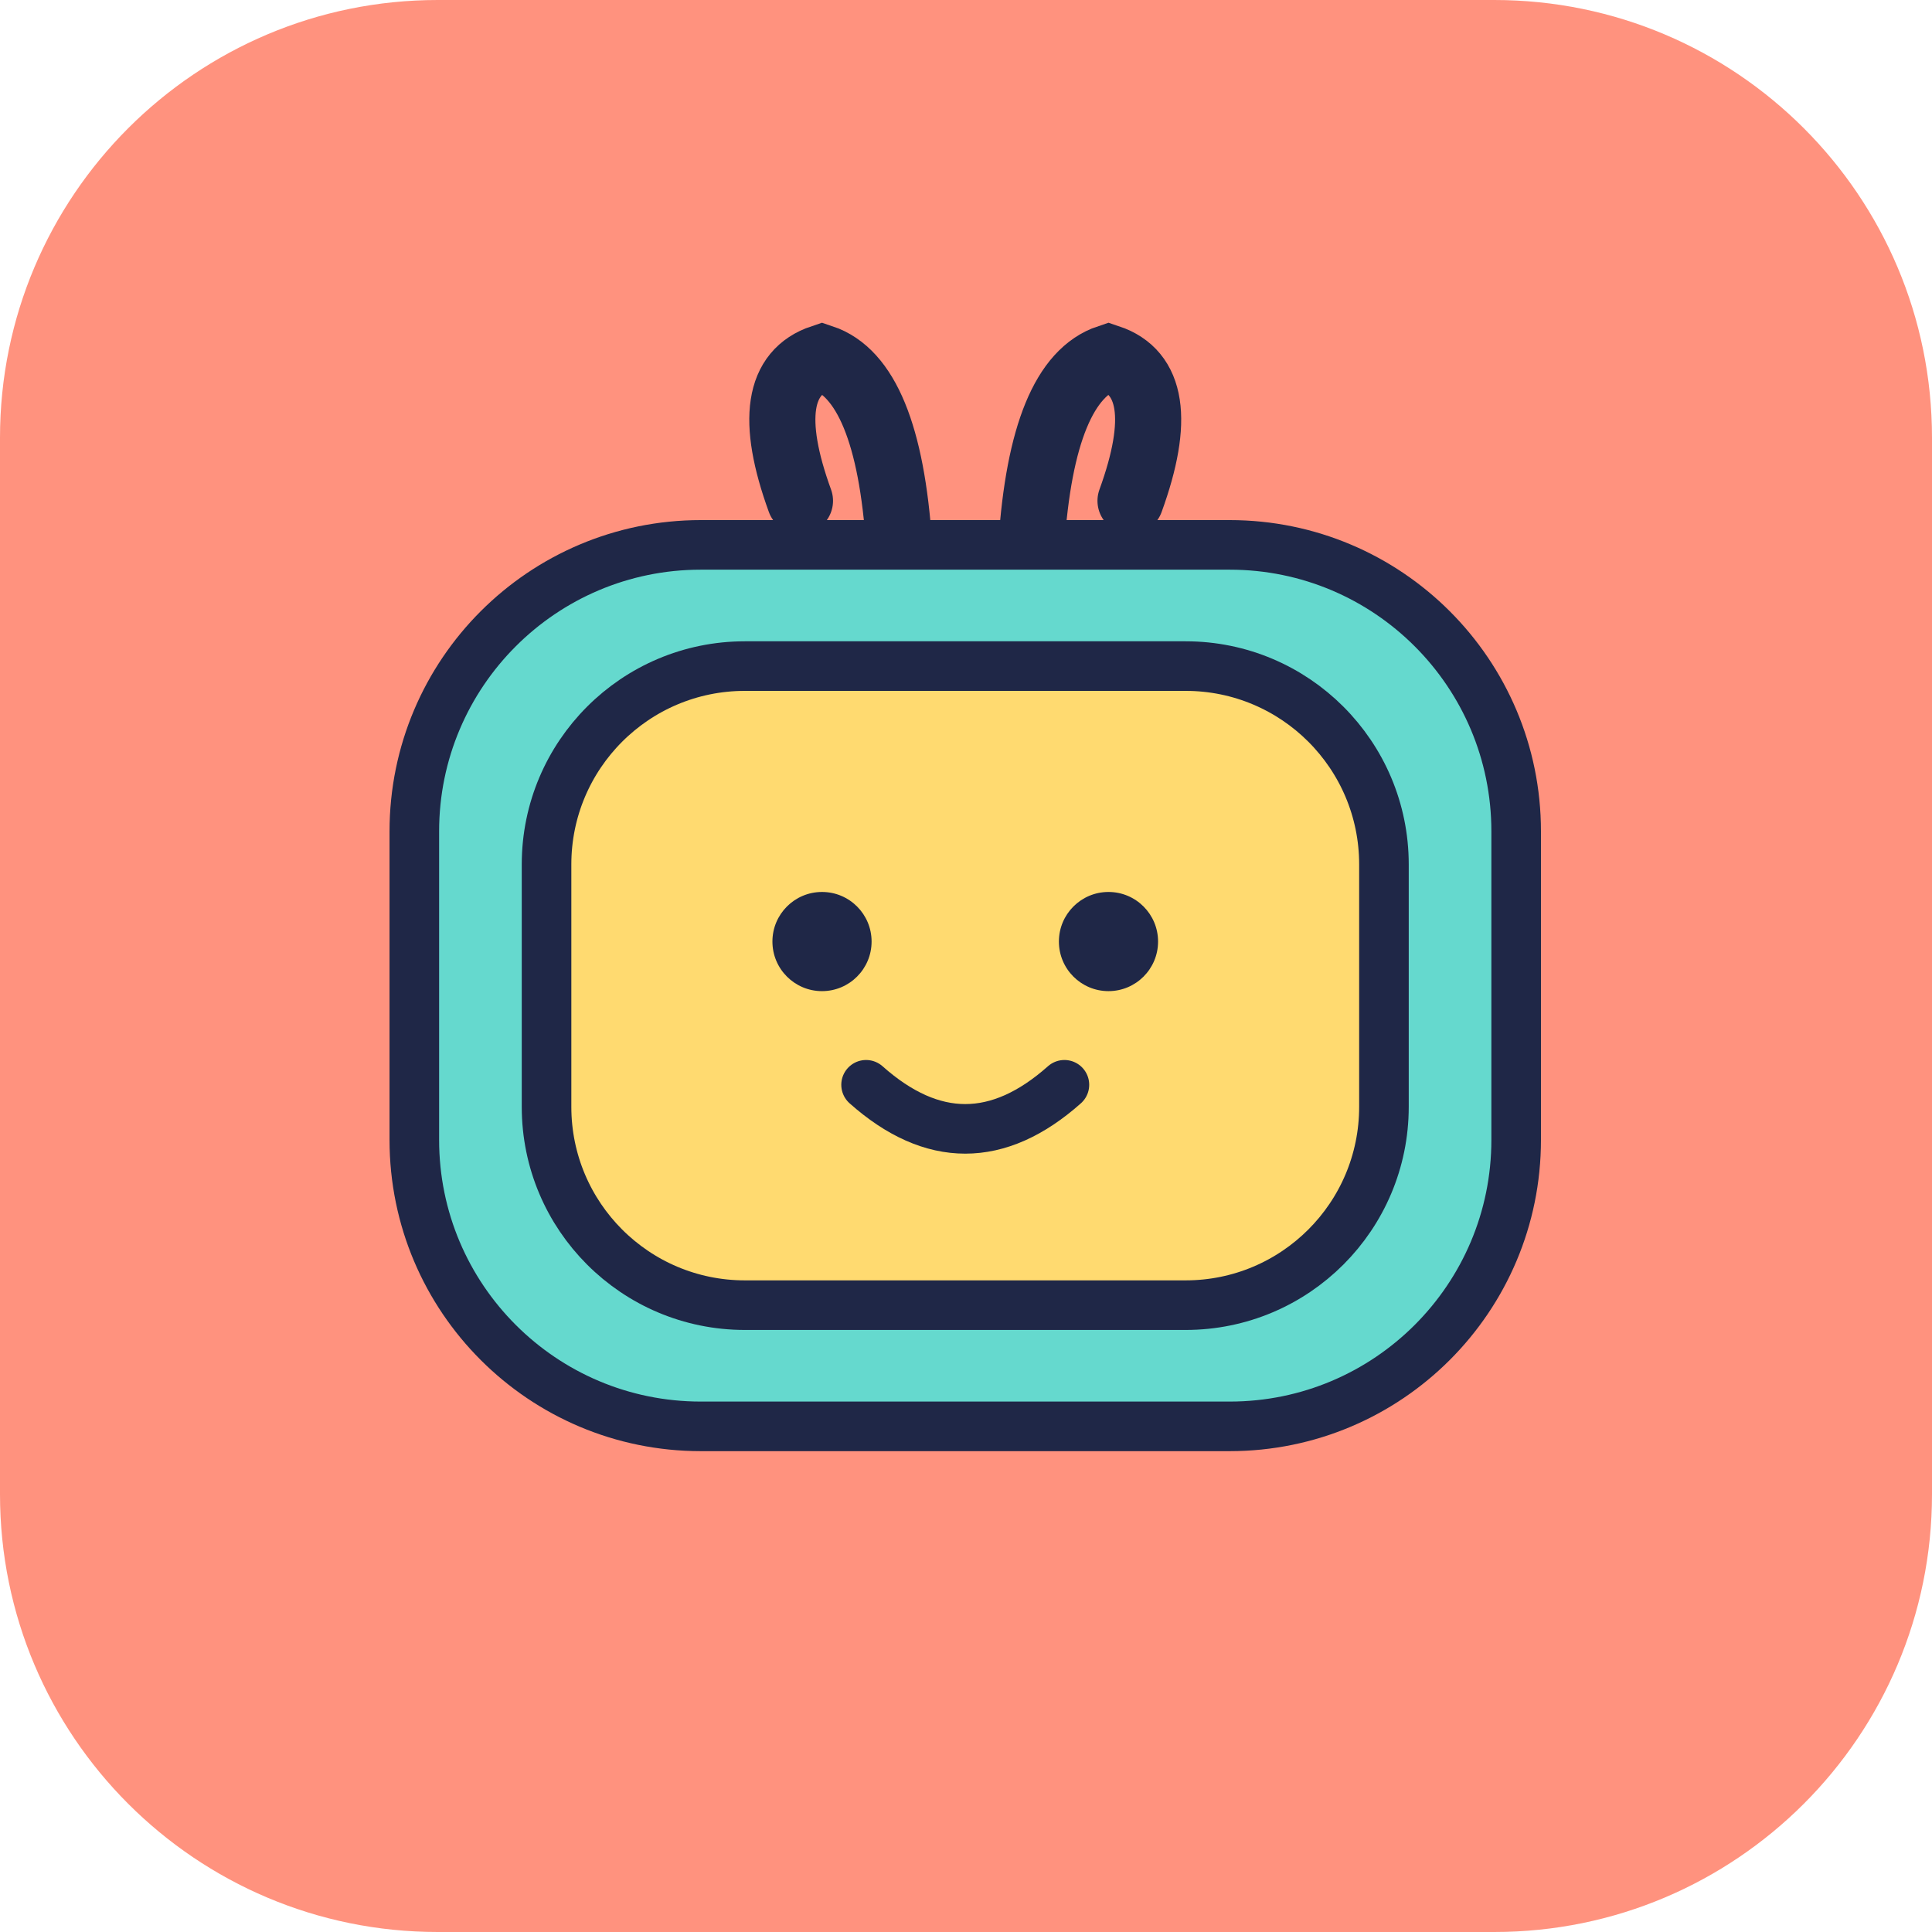
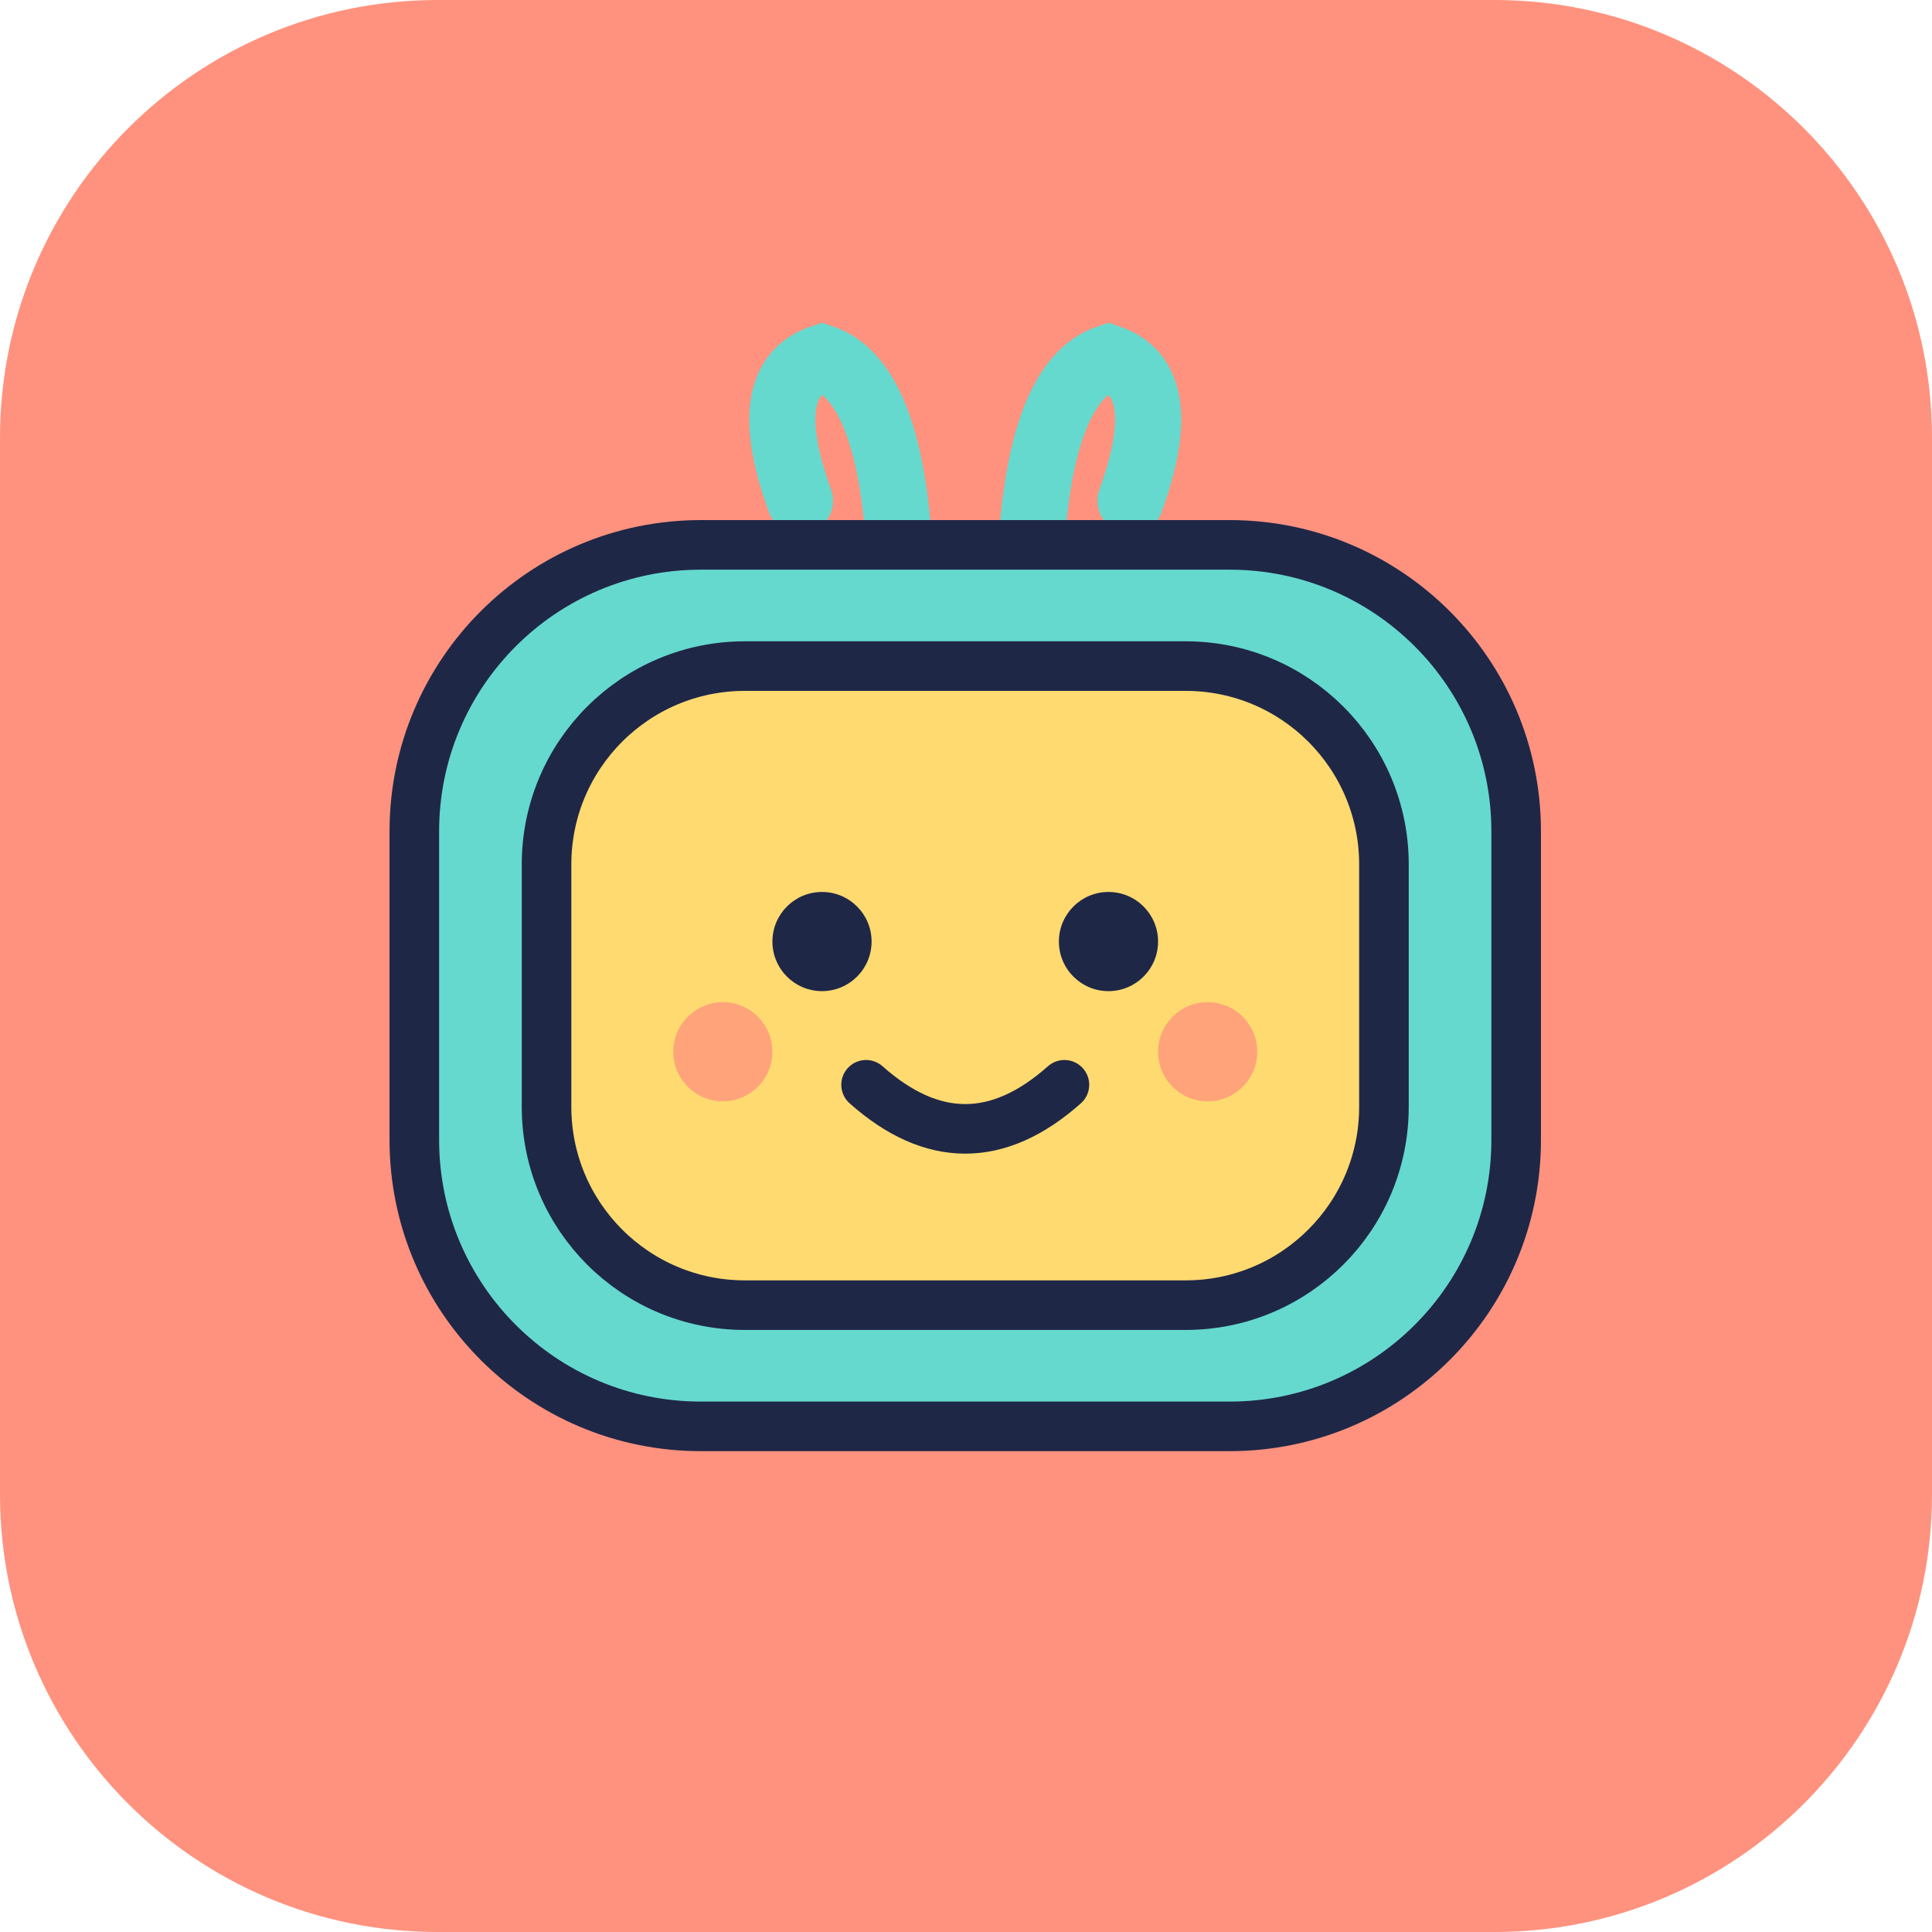
<svg xmlns="http://www.w3.org/2000/svg" width="512" height="512" viewBox="0 0 512 512">
  <rect width="512" height="512" rx="116" fill="#FF927E" />
  <g transform="translate(66 86) scale(1.46)">
-     <path d="M100 32 Q92 10 104 6 Q116 10 118 40 M160 32 Q168 10 156 6 Q144 10 142 40" fill="none" stroke="#1F2747" stroke-width="12" stroke-linecap="round" />
+     <path d="M100 32 Q92 10 104 6 Q116 10 118 40 M160 32 Q168 10 156 6 Q144 10 142 40" fill="none" stroke="#65D9CE" stroke-width="12" stroke-linecap="round" />
    <rect x="30" y="40" width="200" height="160" rx="52" fill="#65D9CE" stroke="#1F2747" stroke-width="9" />
    <rect x="54" y="62" width="152" height="116" rx="36" fill="#FFDA70" stroke="#1F2747" stroke-width="9" />
    <circle cx="104" cy="112" r="9" fill="#1F2747" />
    <circle cx="156" cy="112" r="9" fill="#1F2747" />
+     <circle cx="86" cy="132" r="9" fill="#FF927E" opacity="0.75" />
+     <circle cx="174" cy="132" r="9" fill="#FF927E" opacity="0.75" />
    <path d="M112 138 Q130 154 148 138" fill="none" stroke="#1F2747" stroke-width="9" stroke-linecap="round" />
  </g>
</svg>
